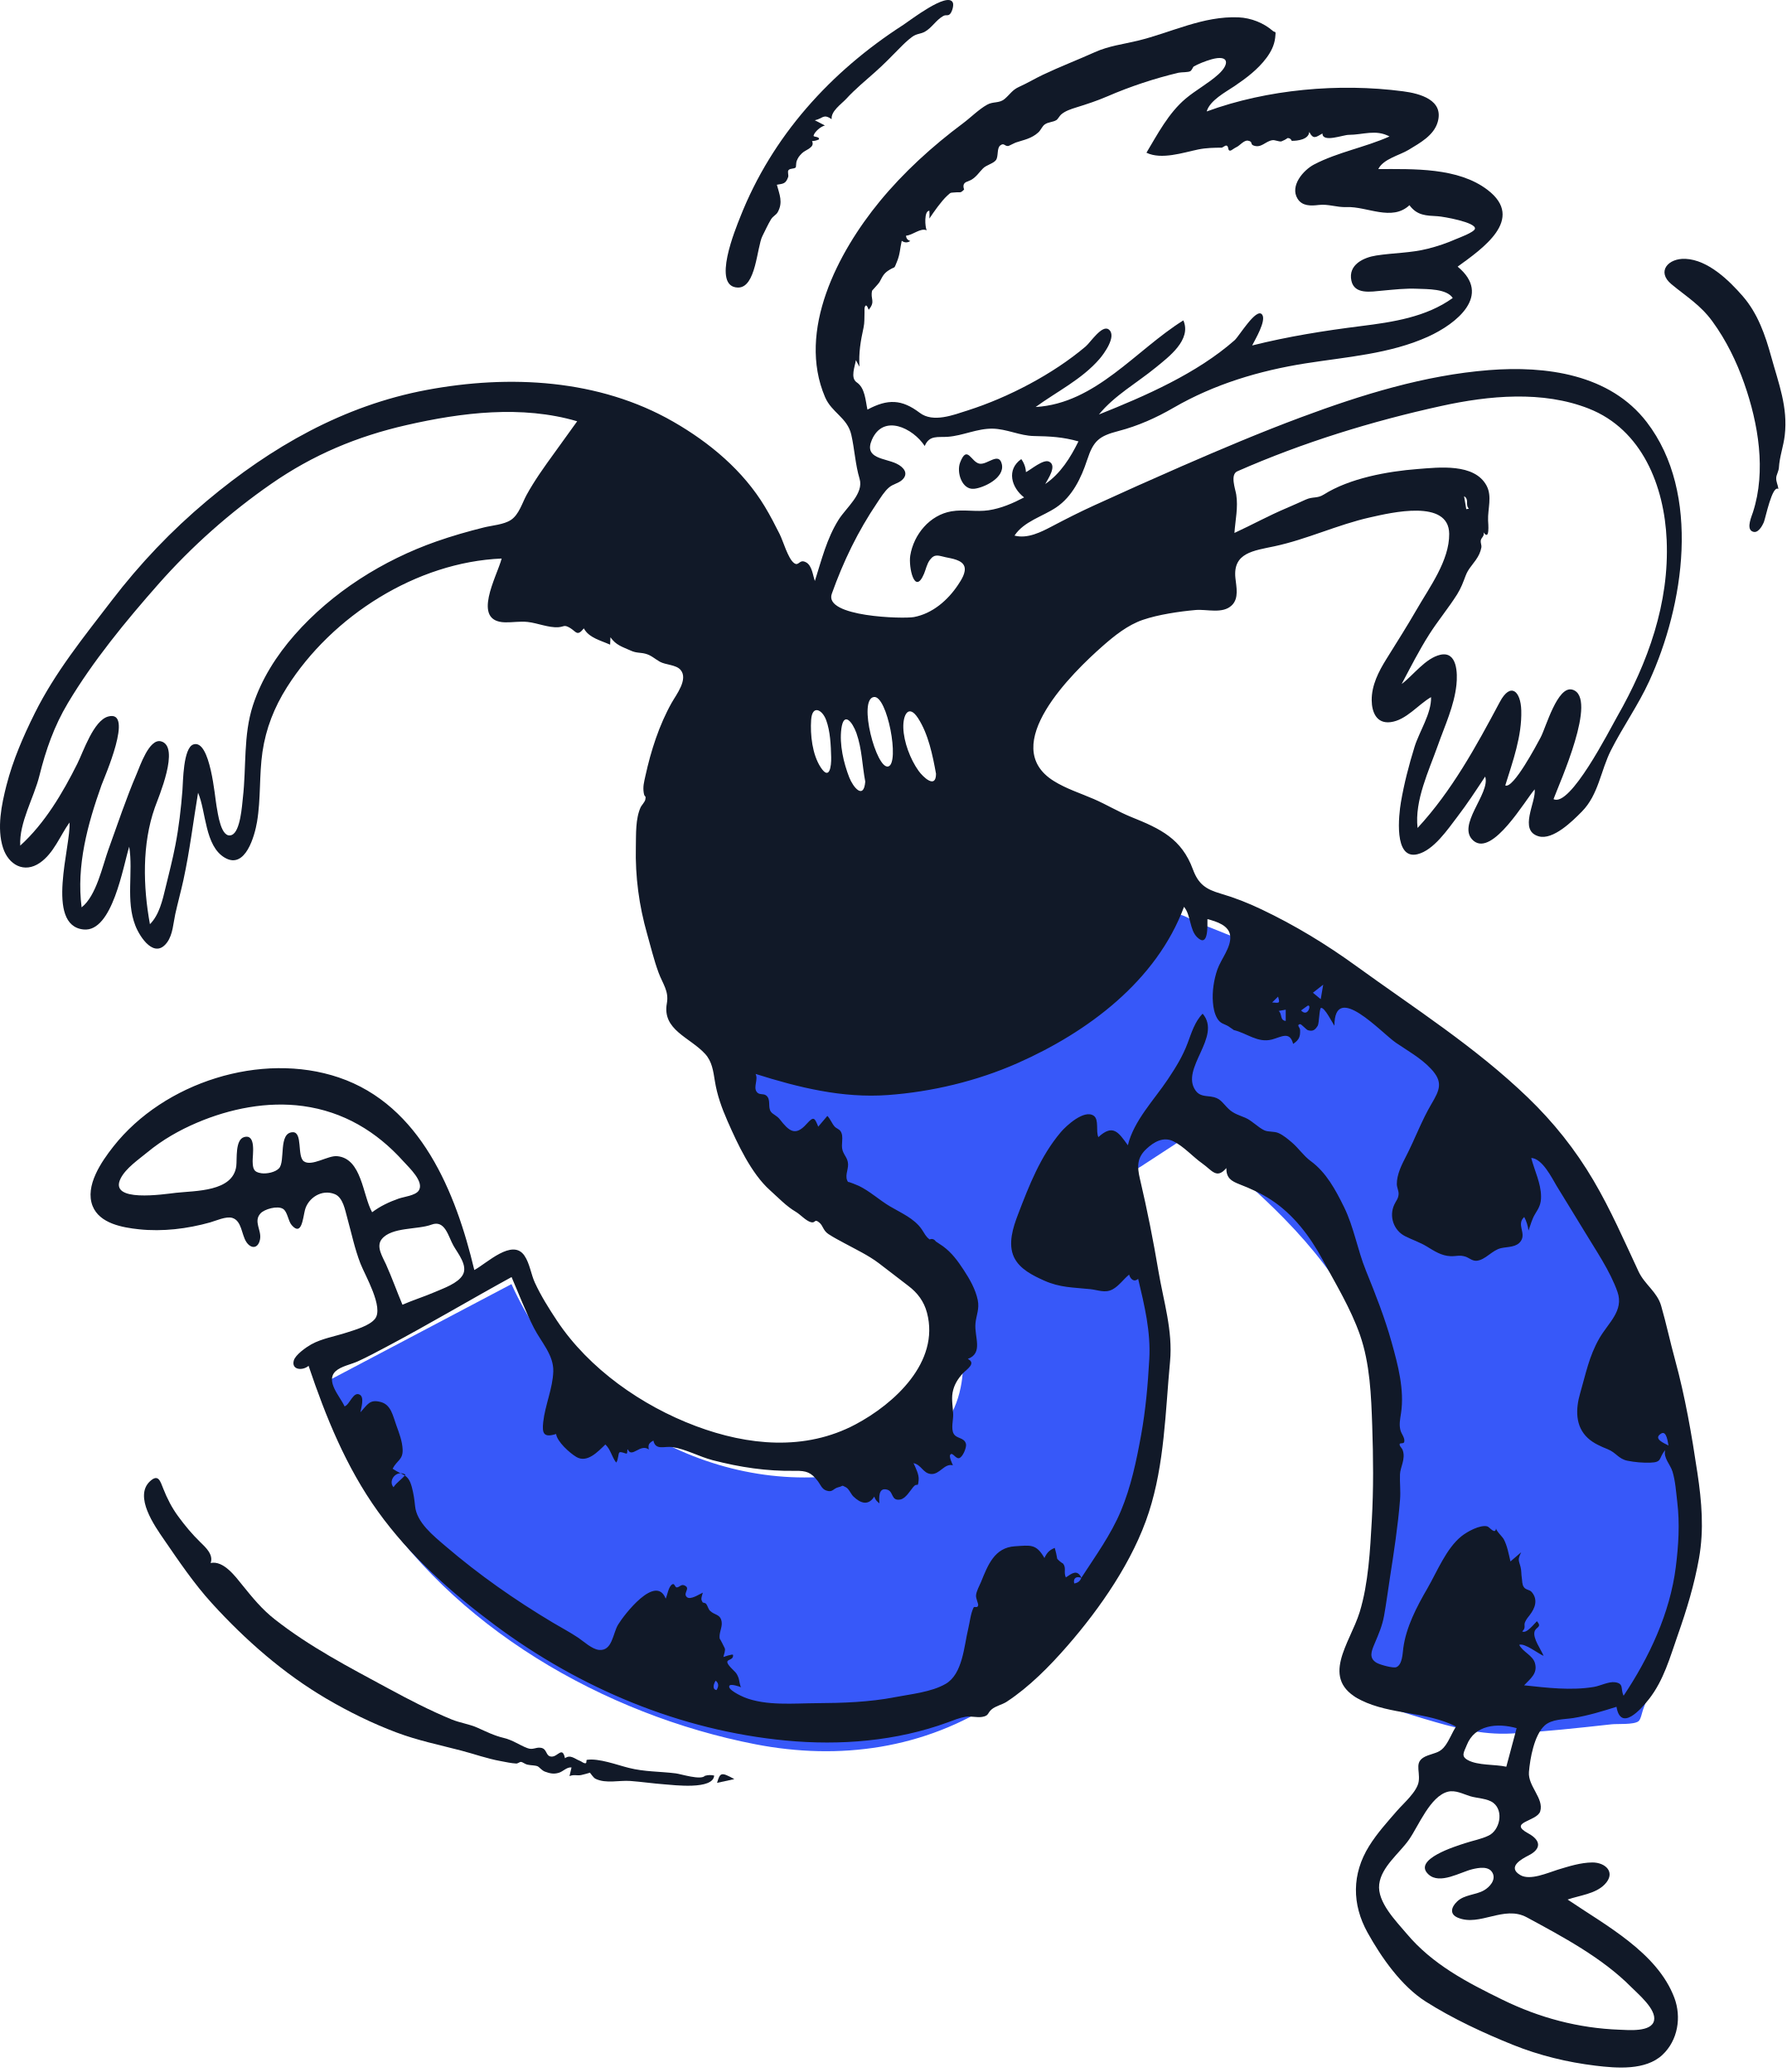
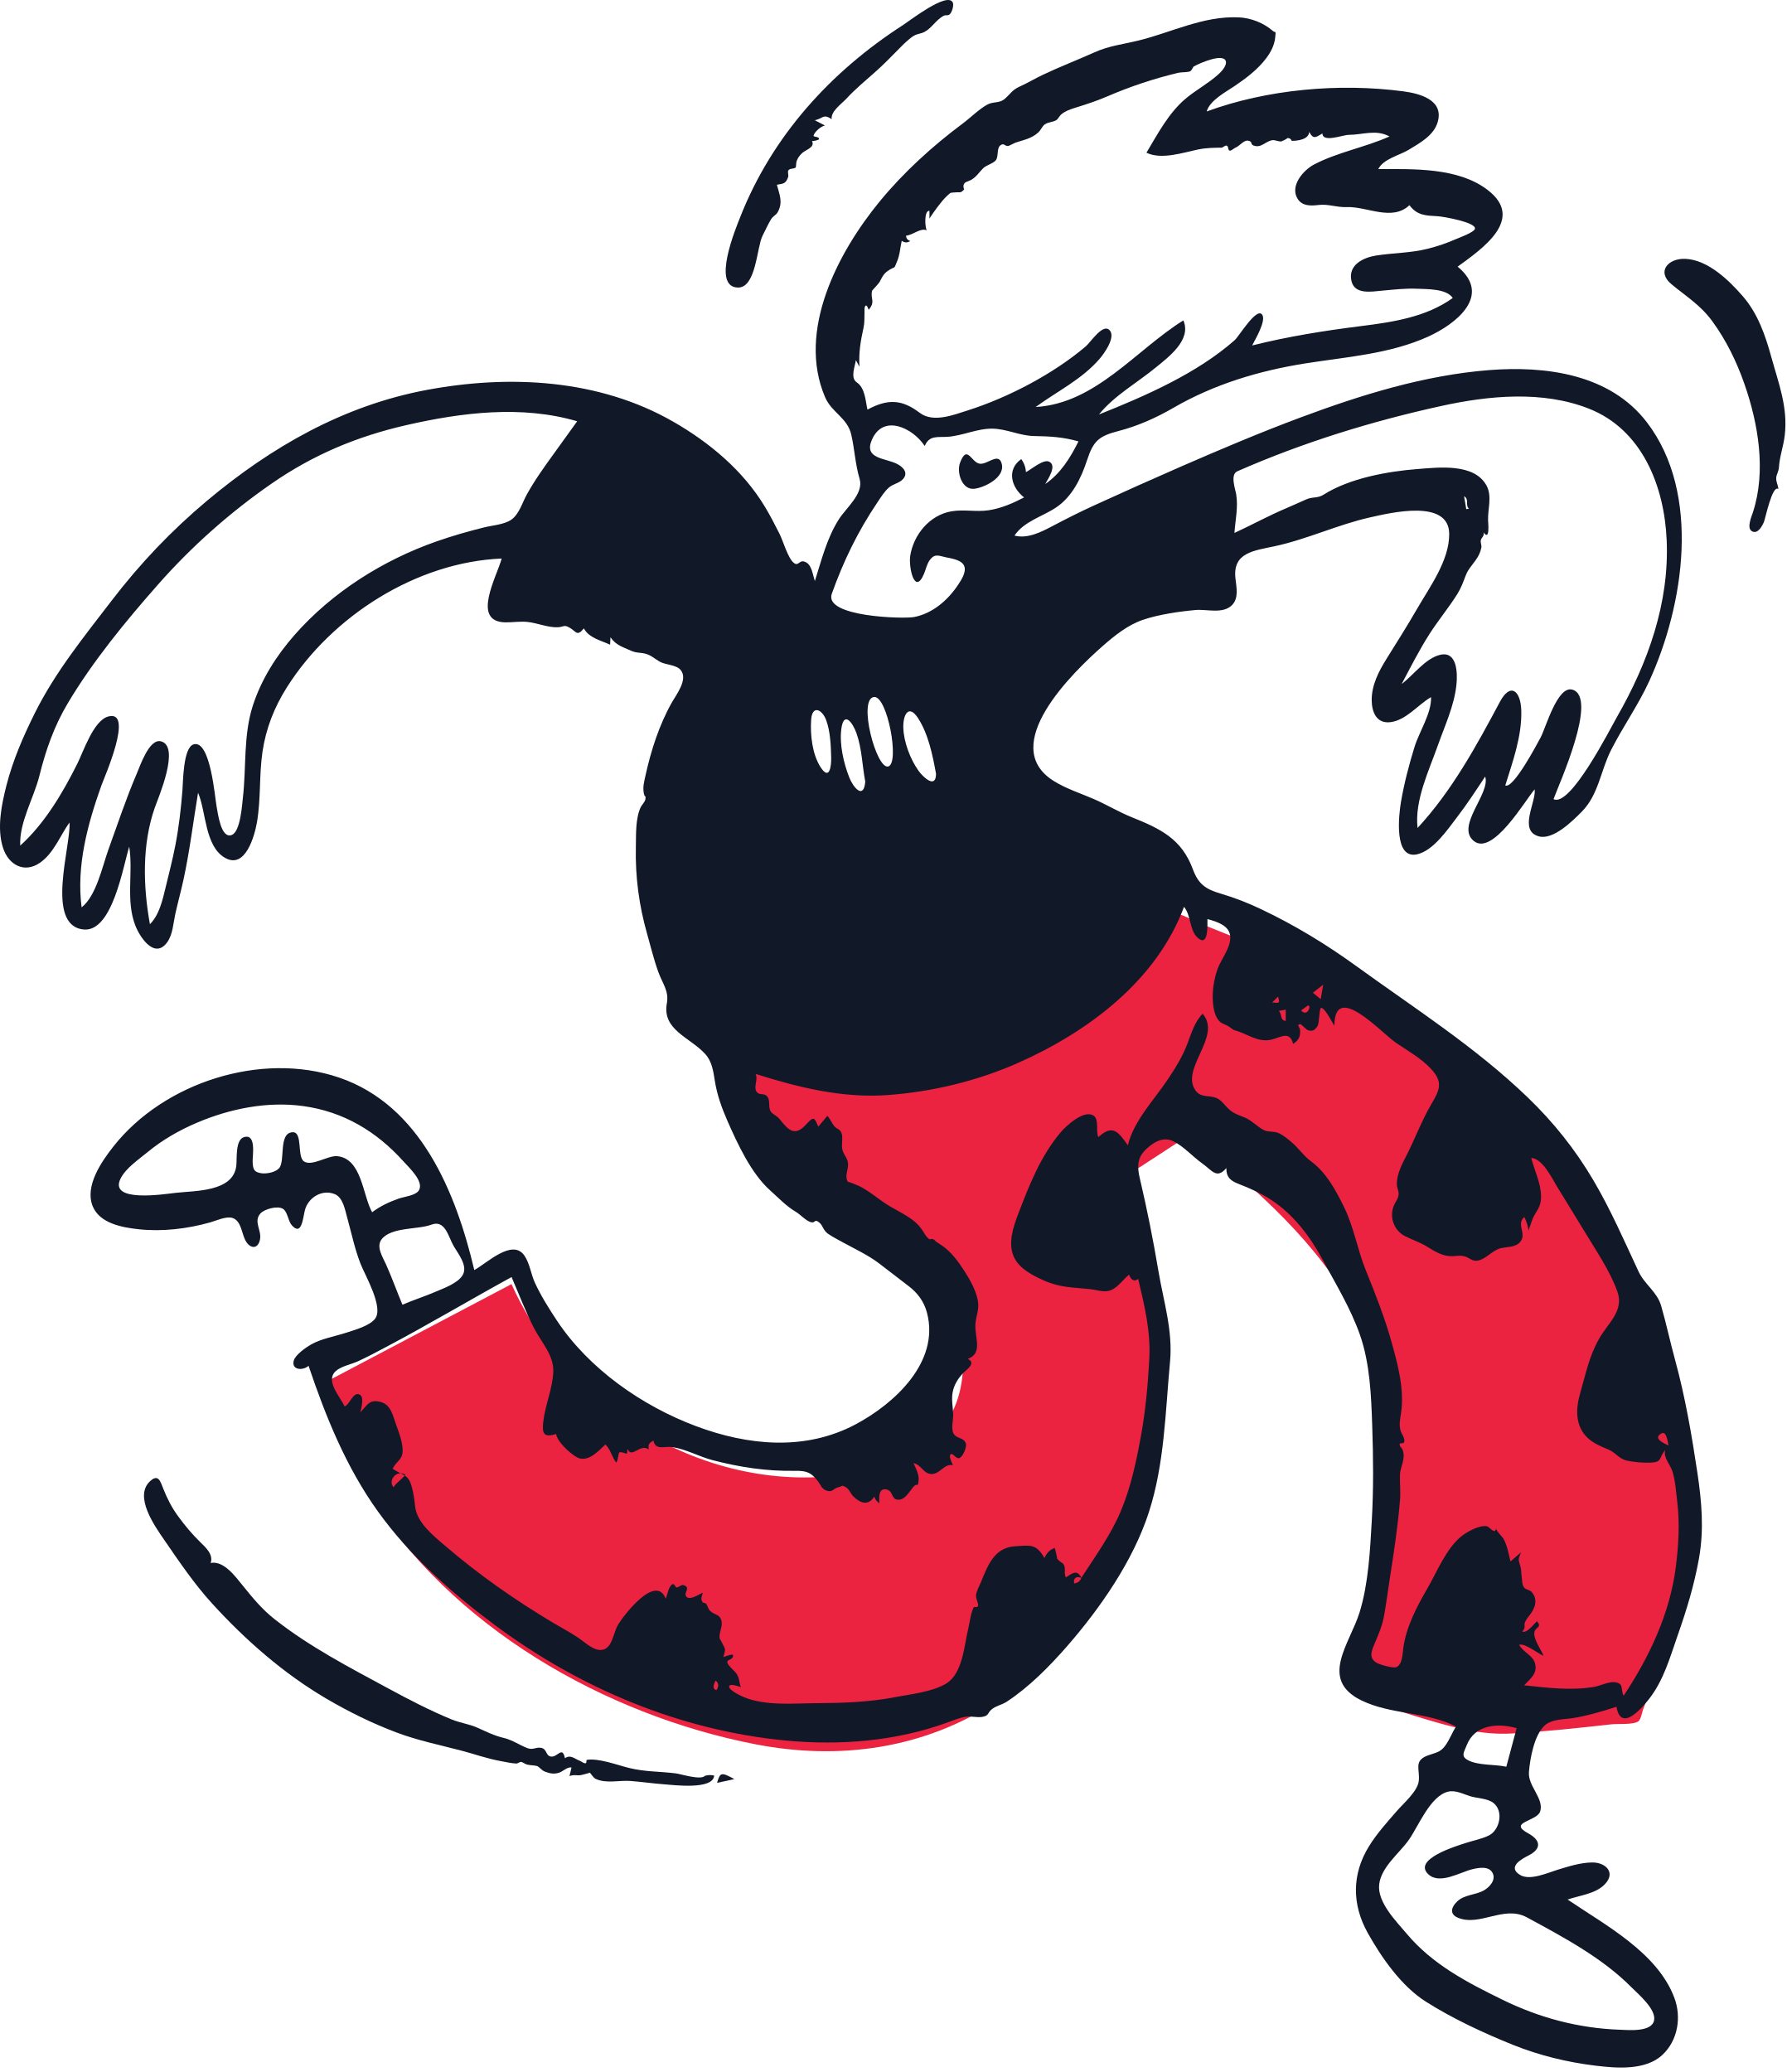
<svg xmlns="http://www.w3.org/2000/svg" width="357" height="414" viewBox="0 0 357 414" fill="none">
-   <path fillRule="evenodd" clipRule="evenodd" d="M64.439 276.48C77.024 269.844 89.608 263.208 102.193 256.572C114.126 283.14 144.086 300.187 172.882 293.901C179.901 292.369 186.859 288.905 190.228 282.219C192.763 277.191 192.859 271.287 191.711 265.869C190.744 261.304 188.944 256.486 185.999 252.812C182.298 248.195 176.61 244.65 172.006 241.028C164.873 235.414 157.675 229.882 150.458 224.377C149.512 223.656 146.877 222.359 146.347 221.25C145.903 220.321 146.347 218.065 146.347 217.047V212.259C156.818 216.074 168.497 218.173 179.626 217.601C198.154 216.648 213.03 203.252 226.244 191.354C228.6 189.233 230.916 187.066 233.177 184.843C233.61 184.417 234.706 182.842 235.311 182.724C236.119 182.564 238.245 183.901 238.988 184.2C241.56 185.232 244.132 186.265 246.704 187.298C252.966 189.811 259.261 191.865 264.915 195.557C288.909 211.227 314.435 230.386 325.342 257.837C331.541 273.44 335.238 290.101 337.495 306.716C337.802 308.982 338.591 311.803 338.198 314.067C337.477 318.217 335.118 322.614 333.694 326.564C331.885 331.583 330.076 336.602 328.267 341.622C328.067 342.175 327.82 343.574 327.357 343.922C326.391 344.647 323.166 344.4 322.006 344.527C315.345 345.258 308.666 346 301.973 346.367C295.957 346.697 290.346 345.16 284.609 343.448C281.415 342.495 278.245 341.464 275.092 340.388C274.383 340.146 270.914 339.494 270.51 338.782C270.332 338.469 270.929 337.002 271.011 336.659C271.534 334.472 272.016 332.276 272.472 330.075C275.691 314.535 278.061 298.247 276.703 282.357C275.287 265.802 266.085 252.723 254.492 241.399C250.226 237.233 245.689 233.337 240.939 229.737C240.107 229.106 238.587 227.461 237.535 227.251C236.689 227.081 236.054 227.786 235.211 228.337C232.769 229.93 230.327 231.523 227.885 233.115C227.229 233.543 224.669 234.672 224.432 235.426C224.232 236.061 225.275 238.162 225.45 238.773C226.191 241.36 226.852 243.97 227.449 246.594C231.365 263.781 233.194 282.594 228.383 299.784C223.841 316.018 213.348 330.627 199.272 339.87C184.71 349.433 167.775 351.799 150.873 348.507C120.813 342.649 89.994 325.037 73.623 298.494C69.431 291.698 66.264 284.267 64.439 276.48Z" fill="#3758F9" />
+   <path fillRule="evenodd" clipRule="evenodd" d="M64.439 276.48C77.024 269.844 89.608 263.208 102.193 256.572C114.126 283.14 144.086 300.187 172.882 293.901C179.901 292.369 186.859 288.905 190.228 282.219C192.763 277.191 192.859 271.287 191.711 265.869C190.744 261.304 188.944 256.486 185.999 252.812C182.298 248.195 176.61 244.65 172.006 241.028C164.873 235.414 157.675 229.882 150.458 224.377C149.512 223.656 146.877 222.359 146.347 221.25C145.903 220.321 146.347 218.065 146.347 217.047V212.259C156.818 216.074 168.497 218.173 179.626 217.601C198.154 216.648 213.03 203.252 226.244 191.354C228.6 189.233 230.916 187.066 233.177 184.843C233.61 184.417 234.706 182.842 235.311 182.724C236.119 182.564 238.245 183.901 238.988 184.2C241.56 185.232 244.132 186.265 246.704 187.298C252.966 189.811 259.261 191.865 264.915 195.557C288.909 211.227 314.435 230.386 325.342 257.837C331.541 273.44 335.238 290.101 337.495 306.716C337.802 308.982 338.591 311.803 338.198 314.067C337.477 318.217 335.118 322.614 333.694 326.564C331.885 331.583 330.076 336.602 328.267 341.622C328.067 342.175 327.82 343.574 327.357 343.922C326.391 344.647 323.166 344.4 322.006 344.527C315.345 345.258 308.666 346 301.973 346.367C295.957 346.697 290.346 345.16 284.609 343.448C281.415 342.495 278.245 341.464 275.092 340.388C274.383 340.146 270.914 339.494 270.51 338.782C270.332 338.469 270.929 337.002 271.011 336.659C271.534 334.472 272.016 332.276 272.472 330.075C275.691 314.535 278.061 298.247 276.703 282.357C275.287 265.802 266.085 252.723 254.492 241.399C250.226 237.233 245.689 233.337 240.939 229.737C240.107 229.106 238.587 227.461 237.535 227.251C236.689 227.081 236.054 227.786 235.211 228.337C232.769 229.93 230.327 231.523 227.885 233.115C227.229 233.543 224.669 234.672 224.432 235.426C224.232 236.061 225.275 238.162 225.45 238.773C226.191 241.36 226.852 243.97 227.449 246.594C231.365 263.781 233.194 282.594 228.383 299.784C223.841 316.018 213.348 330.627 199.272 339.87C184.71 349.433 167.775 351.799 150.873 348.507C120.813 342.649 89.994 325.037 73.623 298.494C69.431 291.698 66.264 284.267 64.439 276.48Z" fill="#EB2340" />
  <path fillRule="evenodd" clipRule="evenodd" d="M334.816 313.107C333.649 322.349 329.512 331.131 324.391 338.817C323.716 337.481 324.532 336.377 322.663 336.123C321.408 335.952 319.748 336.838 318.51 337.049C313.918 337.829 309.097 337.229 304.51 336.738C305.698 335.45 307.27 334.407 306.678 332.312C306.23 330.73 304.288 330.115 303.53 328.653C304.564 328.205 307.406 330.464 308.401 330.846C307.908 329.605 306.229 327.383 306.59 326.02C306.854 325.018 308.155 325.211 307.072 323.926C306.578 324.367 304.995 326.497 304.132 325.968C304.967 325.216 304.357 324.805 304.724 324.048C305.008 323.464 305.26 323.18 305.654 322.67C306.672 321.351 307.34 319.665 306.045 318.117C305.612 317.599 304.87 317.709 304.464 317.124C304.072 316.56 304.154 315.898 304.048 315.264C303.928 314.552 303.986 313.752 303.79 313.055C303.383 311.616 303.226 311.639 303.922 310.155C303.208 310.767 302.494 311.379 301.78 311.991C301.425 310.489 301.162 308.898 300.429 307.524C300.181 307.059 298.856 305.833 298.914 305.348C298.743 306.759 297.611 305.096 297.149 304.98C295.694 304.614 293.124 306.048 292.015 306.933C288.95 309.378 287.122 314.037 285.187 317.373C283.061 321.038 280.926 325.106 280.367 329.318C280.227 330.367 280.194 332.572 279.007 333.101C278.368 333.386 275.706 332.621 275.047 332.241C273.437 331.309 274.001 329.914 274.625 328.437C275.434 326.526 276.161 324.887 276.534 322.814C276.979 320.335 277.3 317.827 277.686 315.336C278.496 310.114 279.309 304.868 279.725 299.597C279.859 297.912 279.646 296.233 279.71 294.586C279.766 293.148 280.87 291.487 280.258 289.773C280.048 289.186 279.611 289.049 279.64 288.551C279.659 288.242 280.447 288.532 280.553 288.126C280.757 287.334 280.001 286.525 279.808 285.792C279.501 284.633 279.736 283.563 279.913 282.402C280.631 277.684 279.302 272.718 278.034 268.18C276.664 263.276 274.803 258.559 272.894 253.847C271.213 249.699 270.506 245.197 268.527 241.169C266.817 237.69 264.949 234.236 261.867 231.984C260.455 230.952 259.435 229.392 258.091 228.252C257.29 227.573 256.431 226.843 255.468 226.407C254.537 225.986 253.424 226.231 252.576 225.833C251.397 225.28 250.09 223.891 248.83 223.348C247.742 222.879 246.494 222.559 245.477 221.576C244.097 220.244 243.84 219.356 241.902 219.1C240.781 218.953 239.669 219.018 238.874 217.905C235.727 213.499 244.215 207.138 240.285 202.542C238.721 204.118 238.053 206.359 237.297 208.386C236.308 211.04 234.915 213.277 233.349 215.629C230.608 219.747 226.52 223.923 225.342 228.835C223.423 226.153 222.342 224.556 219.445 227.207C218.9 226.006 219.618 223.719 218.535 222.947C216.63 221.59 212.996 224.969 211.957 226.195C207.889 230.997 205.616 236.842 203.383 242.682C202.397 245.261 201.337 248.527 202.594 251.196C203.706 253.557 206.352 254.852 208.606 255.865C211.797 257.298 214.438 257.223 217.829 257.582C219.385 257.745 220.788 258.424 222.271 257.634C223.556 256.95 224.472 255.584 225.588 254.677C225.85 255.53 226.531 256.279 227.397 255.524C228.665 260.845 229.928 266.052 229.622 271.566C229.341 276.625 228.899 281.705 227.995 286.694C227.063 291.839 225.973 297.068 223.944 301.906C221.936 306.694 218.858 310.911 216.054 315.245C215.201 313.506 214.184 314.364 212.95 315.181C212.46 314.14 213.089 313.346 212.408 312.423C211.97 312.166 211.578 311.848 211.232 311.468C211.113 310.728 210.945 309.998 210.731 309.28C209.636 309.726 209.171 310.255 208.671 311.302C207.022 308.402 205.854 308.77 202.785 308.957C198.673 309.206 197.359 312.76 195.999 316.098C195.675 316.893 195.076 317.894 195.005 318.775C194.954 319.397 195.507 320.439 195.432 320.76C195.277 321.421 194.679 320.87 194.517 321.196C193.924 322.394 193.772 324.091 193.456 325.39C192.613 328.863 192.357 334.477 188.932 336.453C186.066 338.107 181.952 338.498 178.737 339.121C173.68 340.101 168.326 340.278 163.187 340.306C158.594 340.331 153.103 340.883 148.743 339.154C148.104 338.901 145.081 337.481 145.785 336.758C146.091 336.444 147.747 336.963 148.086 337.144C147.856 337.022 147.685 335.613 147.569 335.295C147.138 334.108 146.806 334.067 145.987 333.169C144.169 331.177 146.623 332.096 146.458 330.667C146.426 330.392 144.481 331.104 144.535 331.085C144.598 330.651 144.999 329.751 144.793 329.315C144.943 329.634 143.671 326.955 143.822 327.565C143.528 326.381 144.354 325.213 144.184 324.069C143.941 322.446 142.753 322.77 141.823 321.81C141.504 321.48 141.377 320.811 141.063 320.434C140.927 320.269 140.429 320.241 140.378 320.152C140.038 319.562 140.06 319.464 140.417 318.222C139.727 318.524 137.912 319.772 137.209 319.092C136.364 318.272 138.138 317.311 136.67 316.747C136.079 316.519 135.74 317.155 135.212 317.176C134.858 317.189 134.789 316.316 134.347 316.546C133.557 316.956 133.353 318.677 133.004 319.423C131.033 314.398 124.676 322.657 123.503 324.596C122.415 326.391 122.354 329.937 119.67 329.662C118.261 329.517 116.643 327.978 115.519 327.224C113.871 326.119 112.109 325.2 110.405 324.181C102.843 319.656 95.713 314.667 89.018 308.934C86.554 306.824 83.257 304.206 82.93 300.938C82.798 299.629 82.639 298.434 82.276 297.109C81.545 294.443 80.578 294.913 78.444 293.461C79.299 291.775 80.519 291.688 80.445 289.648C80.384 287.991 79.749 286.337 79.192 284.808C78.48 282.858 78.136 280.665 76.05 280.124C73.828 279.547 73.473 280.626 72.003 282.184C72.154 281.345 72.833 279.216 71.891 278.675C70.579 277.921 69.871 280.703 68.841 281.004C67.954 279.026 64.953 275.947 67.053 273.982C68.113 272.991 70.172 272.61 71.486 272.01C73.439 271.118 75.335 270.096 77.231 269.091C85.66 264.626 93.847 259.752 102.208 255.165C103.682 258.575 104.998 262.064 106.697 265.374C108.114 268.134 110.647 270.748 110.545 274.015C110.44 277.416 108.898 280.762 108.53 284.165C108.286 286.417 108.623 287.306 111.105 286.523C111.32 288.075 113.824 290.324 115.16 291.114C117.31 292.384 119.451 290.057 120.951 288.614C122.011 289.62 122.235 291.107 123.109 292.229C123.549 291.757 123.483 290.418 123.763 290.2C124.031 289.99 124.969 290.45 125.162 290.445C125.455 290.436 125.207 289.606 125.444 289.595C126.201 291.459 127.949 288.342 129.629 289.62C129.427 288.641 129.703 288.305 130.543 287.838C130.978 289.863 132.76 288.91 134.298 289.134C137.03 289.53 139.698 291.06 142.383 291.754C147.917 293.183 153.141 293.974 158.839 293.882C161.119 293.845 162.078 294.191 163.422 295.97C163.934 296.646 164.181 297.494 165.069 297.813C166.369 298.282 166.443 297.409 167.497 297.162C168.57 296.91 168.006 296.64 169.017 297.171C169.637 297.497 170.005 298.533 170.512 299.017C171.949 300.388 173.475 300.908 174.676 299.029C174.904 299.715 175.163 299.927 175.703 300.381C175.626 299.297 175.464 297.128 177.255 297.641C178.593 298.023 177.971 299.946 179.871 299.613C180.936 299.426 181.821 297.888 182.459 297.114C183.332 296.053 183.37 297.509 183.541 295.697C183.643 294.622 182.94 293.286 182.514 292.349C184.109 292.677 184.394 294.364 185.98 294.512C187.756 294.679 188.664 292.321 190.386 292.774C190.219 292.378 189.576 291.056 189.859 290.665C190.294 290.063 190.917 291.491 191.596 291.356C192.335 291.208 193.156 289.201 193.001 288.524C192.692 287.177 191.124 287.517 190.527 286.448C189.982 285.471 190.464 283.681 190.438 282.623C190.403 281.181 190.068 279.718 190.318 278.278C190.582 276.764 191.346 275.511 192.39 274.393C193.115 273.616 195.134 272.413 193.365 271.52C196.5 270.363 194.649 267.129 194.893 264.44C195.045 262.768 195.719 261.551 195.346 259.754C194.901 257.604 193.753 255.603 192.565 253.786C191.382 251.975 190.164 250.294 188.405 249.013C187.928 248.691 187.45 248.369 186.972 248.048C186.643 247.587 186.229 247.453 185.73 247.647C184.921 247.032 184.773 246.532 184.176 245.653C182.673 243.44 180.01 242.348 177.8 241.034C175.678 239.772 173.832 238.036 171.608 236.952C171.619 236.957 169.272 235.946 169.469 236.209C168.66 235.129 169.484 233.792 169.442 232.627C169.399 231.431 168.681 230.904 168.346 229.873C167.947 228.647 168.664 227.123 167.942 226.026C167.66 225.598 167.108 225.479 166.765 225.102C166.181 224.461 165.921 223.597 165.302 222.966C164.695 223.682 164.088 224.398 163.481 225.114C162.764 223.372 162.622 222.92 161.152 224.574C158.909 227.099 157.638 226.01 155.81 223.663C155.206 222.888 154.503 222.735 154.051 222.166C153.331 221.26 154.105 219.672 153.077 218.882C152.478 218.42 151.641 218.887 151.137 218.093C150.516 217.118 151.529 215.67 150.957 214.577C159.547 217.292 168.312 219.458 177.389 218.798C186.207 218.157 195.212 215.997 203.304 212.42C217.345 206.212 231.039 196.002 236.558 181.194C237.94 182.815 237.652 185.772 239.178 187.259C241.445 189.47 241.241 185.051 241.241 183.644C243.058 184.13 245.652 184.9 245.8 187.112C245.949 189.347 243.937 191.676 243.229 193.709C242.518 195.752 242.163 198.115 242.336 200.273C242.422 201.352 242.622 202.469 243.162 203.423C243.822 204.588 244.555 204.53 245.44 205.062C245.295 204.975 246.548 205.821 246.51 205.812C249.148 206.445 251.265 208.424 254.099 207.707C255.925 207.246 257.689 205.912 258.362 208.58C259.631 207.727 259.788 207.068 259.753 205.812C259.738 205.267 258.964 204.803 259.739 204.631C259.997 204.574 260.958 205.74 261.335 205.848C262.375 206.145 262.775 205.728 263.277 204.946C263.566 204.495 263.585 201.452 263.932 201.388C264.667 201.252 266.201 204.385 266.61 204.946C266.61 195.962 275.993 206.375 278.912 208.359C281.288 209.974 283.869 211.405 285.861 213.512C288.398 216.197 287.664 217.756 285.951 220.658C284.055 223.87 282.684 227.612 280.959 230.961C280.093 232.641 279.056 234.659 279.08 236.612C279.089 237.271 279.469 237.951 279.433 238.59C279.381 239.515 278.933 239.908 278.56 240.718C277.488 243.049 278.449 245.835 280.715 246.989C282.167 247.729 283.661 248.197 285.064 249.052C286.546 249.956 288.012 250.931 289.817 250.993C290.984 251.033 291.629 250.72 292.755 251.07C293.519 251.307 294.157 251.994 295.042 251.907C296.812 251.733 298.111 249.782 299.929 249.38C301.275 249.083 303.022 249.256 303.88 247.937C304.944 246.301 302.918 244.67 304.534 243.164C304.98 243.995 305.275 244.942 305.381 245.878C305.859 244.621 306.051 243.611 306.755 242.484C307.49 241.307 307.908 240.541 307.895 239.055C307.872 236.389 306.581 233.905 305.935 231.368C308.196 231.493 310.058 235.383 311.044 237.015C312.863 240.025 314.744 242.995 316.553 246.011C318.823 249.796 321.708 253.958 323.168 258.139C324.485 261.911 321.297 264.338 319.542 267.405C317.465 271.034 316.836 274.508 315.702 278.4C314.795 281.512 314.691 284.97 317.236 287.332C318.372 288.386 319.816 288.999 321.23 289.571C322.917 290.255 323.362 291.507 325.173 291.868C326.616 292.155 328.216 292.297 329.694 292.251C332.223 292.172 331.304 291.339 332.706 289.744C332.268 291.242 333.75 292.663 334.161 294.036C334.737 295.958 334.869 298.08 335.106 300.067C335.627 304.424 335.364 308.768 334.816 313.107ZM300.955 353.005C298.682 352.491 295.296 352.8 293.253 351.671C291.836 350.889 292.478 350.135 293.065 348.657C294.657 344.65 299.092 344.205 303.017 345.296C302.33 347.866 301.643 350.435 300.955 353.005ZM305.046 383.095C312.254 386.995 320.116 391.175 325.915 397.033C327.278 398.409 330.962 401.468 330.471 403.72C329.957 406.072 325.327 405.617 323.616 405.554C315.331 405.251 307.572 403.177 300.15 399.541C293.052 396.064 286.211 392.506 281.047 386.368C278.954 383.882 275.124 380.046 275.558 376.496C275.99 372.973 279.612 370.303 281.533 367.538C283.417 364.828 285.754 358.899 289.27 358.001C290.803 357.61 292.344 358.474 293.773 358.908C295.138 359.322 297.204 359.32 298.372 360.233C300.486 361.886 299.64 365.699 297.419 366.765C295.941 367.475 294.221 367.781 292.67 368.295C290.927 368.873 282.128 371.522 285.405 374.521C287.686 376.608 291.747 374.059 294.191 373.478C295.446 373.18 297.463 372.794 298.209 374.224C298.935 375.617 297.618 377.065 296.473 377.712C294.772 378.674 292.595 378.525 291.119 379.939C289.914 381.094 289.602 382.465 291.255 383.162C295.65 385.015 300.46 380.613 305.046 383.095ZM214.621 316.383C214.367 315.398 215.016 314.84 216.04 315.271C215.815 315.913 215.342 316.283 214.621 316.383ZM143.155 337.683C142.227 337.558 142.602 336.39 142.983 335.81C143.598 336.289 143.655 336.913 143.155 337.683ZM78.624 297.159C77.445 295.847 79.225 293.574 80.995 294.637C80.419 295.503 79.258 296.152 78.624 297.159ZM74.35 242.217C72.442 238.825 72.308 231.458 67.351 231.009C65.529 230.845 62.286 233.126 60.722 232.048C59.304 231.071 60.54 226.151 58.475 226.225C55.565 226.329 57.059 232.024 55.746 233.435C54.994 234.242 53.298 234.566 52.249 234.426C50.655 234.214 50.518 233.494 50.477 232C50.447 230.895 51.249 226.469 48.76 227.204C46.948 227.739 47.386 231.626 47.206 233.005C46.54 238.138 39.063 237.898 35.145 238.333C32.768 238.597 21.626 240.371 24.102 235.464C25.148 233.388 27.716 231.662 29.463 230.218C32.437 227.758 35.835 225.819 39.38 224.313C45.973 221.512 53.402 220.021 60.552 220.998C68.601 222.098 75.23 226.064 80.603 232.048C81.714 233.285 84.849 236.144 83.648 237.906C82.981 238.886 80.671 239.129 79.636 239.493C77.763 240.154 75.938 241.009 74.35 242.217ZM86.198 244.695C88.934 243.661 89.555 247.068 90.608 248.91C91.51 250.487 93.509 252.881 92.46 254.733C91.506 256.418 88.589 257.422 86.947 258.132C84.798 259.063 82.552 259.755 80.407 260.693C79.284 258.02 78.31 255.28 77.124 252.635C76.456 251.143 75.084 249.091 76.261 247.6C78.209 245.133 83.483 245.722 86.198 244.695ZM162.063 143.823C162.275 140.76 164.283 141.763 165.058 143.87C165.9 146.159 165.996 148.879 166.063 151.292C166.114 153.133 165.735 156.01 163.976 153.328C162.286 150.752 161.857 146.809 162.063 143.823ZM172.875 156.169C172.571 159.877 170.454 157.313 169.679 155.336C168.549 152.451 167.685 148.722 168.098 145.614C168.575 142.027 170.327 144.279 171.109 146.473C172.214 149.576 172.262 152.957 172.875 156.169ZM177.47 153.145C175.087 153.79 171.37 139.748 174.59 139.269C177.266 138.87 179.82 152.509 177.47 153.145ZM187.014 154.608C186.992 157.724 184.42 155.268 183.52 154.01C181.871 151.706 180.572 148.267 180.478 145.439C180.391 142.783 181.555 140.626 183.417 143.486C185.486 146.663 186.345 150.942 187.014 154.608ZM166.19 118.636C168.511 112.129 171.408 106.146 175.279 100.418C175.974 99.39 176.671 98.219 177.616 97.401C178.382 96.738 179.486 96.572 180.206 95.926C181.657 94.628 180.548 93.325 179.136 92.645C176.765 91.501 172.545 91.667 174.201 87.867C176.489 82.615 182.419 85.542 184.753 89.112C185.698 86.883 187.358 87.426 189.382 87.274C192.408 87.046 195.253 85.597 198.309 85.648C201.142 85.695 203.751 87.072 206.591 87.123C209.753 87.179 212.394 87.31 215.471 88.195C213.868 91.438 211.879 94.645 208.829 96.712C209.377 95.698 211.279 92.978 209.573 92.226C208.42 91.718 205.957 93.846 204.976 94.338C204.937 93.411 204.597 92.475 204.042 91.732C201.046 93.826 202.055 97.419 204.611 99.388C202.376 100.552 200.039 101.574 197.53 101.953C195.054 102.326 192.565 101.744 190.103 102.162C185.781 102.896 182.553 106.765 181.865 111.011C181.491 113.315 182.75 119.112 184.625 114.618C184.999 113.72 185.192 112.661 185.785 111.873C186.764 110.572 187.515 111.03 188.95 111.342C190.14 111.6 192.224 111.86 192.675 113.176C193.08 114.357 192.024 115.943 191.426 116.842C189.377 119.926 186.313 122.592 182.611 123.291C180.516 123.686 164.538 123.271 166.19 118.636ZM171.176 76.402C169.832 75.502 170.841 73.157 171.001 71.957C171.239 72.396 171.477 72.835 171.715 73.274C171.548 70.463 171.932 68.193 172.532 65.465C172.76 64.429 172.677 63.548 172.724 62.51C172.751 61.917 172.64 61.495 172.886 61.138C173.201 60.68 173.577 62.014 173.56 61.896C174.993 60.169 173.83 59.804 174.249 58.066C174.254 58.044 175.567 56.641 175.713 56.377C176.405 55.115 176.544 54.628 177.74 53.895C178.953 53.153 178.544 53.887 179.203 52.299C179.837 50.769 179.796 49.712 180.164 48.11C180.73 48.523 181.302 48.535 181.88 48.147C181.344 47.999 181.058 47.648 181.022 47.093C182.5 46.942 183.809 45.51 185.153 46.004C184.814 45.423 184.581 42.099 185.685 42.106C185.722 42.627 185.722 43.147 185.686 43.668C186.619 42.262 188.082 40.182 189.232 39.119C190.1 38.317 189.855 38.551 190.917 38.438C191.83 38.341 191.843 38.684 192.626 37.865C192.318 37.02 192.549 36.484 193.32 36.259C193.558 36.155 193.796 36.052 194.033 35.948C195.127 35.284 195.531 34.533 196.392 33.654C197.061 32.969 198.478 32.677 198.981 31.994C199.523 31.259 199.122 29.62 199.843 29.062C200.632 28.45 200.684 29.248 201.453 29.175C201.563 29.165 202.676 28.572 202.903 28.496C204.546 27.941 206.067 27.718 207.456 26.453C207.923 26.029 208.252 25.216 208.702 24.888C209.447 24.344 210.339 24.451 211.099 23.972C211.341 23.82 211.706 23.143 211.992 22.894C212.832 22.158 213.985 21.793 215.026 21.469C217.183 20.799 219.213 20.134 221.299 19.232C225.778 17.294 230.718 15.652 235.47 14.533C236.018 14.404 237.424 14.479 237.831 14.214C238.132 14.018 238.393 13.352 238.467 13.309C239.356 12.793 240.787 12.213 242.006 11.866C245.584 10.847 245.709 12.793 243.428 14.855C241.404 16.685 238.96 17.962 236.881 19.712C233.492 22.564 231.29 26.772 229.054 30.513C232.057 31.968 236.361 30.494 239.41 29.862C240.96 29.542 242.605 29.508 244.132 29.508L244.623 29.228C245.014 28.964 245.267 29.072 245.384 29.552C245.441 30.168 245.741 30.266 246.286 29.847C246.575 29.648 246.876 29.472 247.19 29.317C247.749 28.999 248.607 27.978 249.324 28.104C250.381 28.29 249.747 28.806 250.429 29.068C251.998 29.669 252.76 28.239 254.223 28.01C254.726 27.931 255.44 28.32 255.993 28.261C256.448 28.094 256.871 27.868 257.26 27.582C257.65 27.573 257.924 27.761 258.081 28.143C259.274 28.151 261.476 27.867 261.581 26.359C262.421 27.947 262.905 27.406 264.218 26.668C264.218 28.569 268.331 26.949 269.458 26.945C272.358 26.936 274.863 25.791 277.614 27.267C272.751 29.44 267.244 30.404 262.535 32.871C260.406 33.986 257.665 37.141 259.245 39.703C260.183 41.224 261.925 41.138 263.465 40.956C265.421 40.725 267.047 41.458 269.048 41.377C273.108 41.212 278.098 44.295 281.602 41.001C283.133 43.084 284.941 43.076 287.239 43.204C288.305 43.263 294.959 44.42 294.685 45.708C294.532 46.432 291.351 47.571 290.872 47.784C289.068 48.583 287.201 49.21 285.289 49.693C281.841 50.566 278.448 50.512 274.97 51.051C272.44 51.444 269.31 52.884 270.002 56.089C270.611 58.91 273.958 58.274 276.128 58.077C278.499 57.862 280.782 57.59 283.168 57.695C285.083 57.779 289.043 57.66 290.249 59.543C284.935 63.367 278.27 64.359 271.935 65.153C264.609 66.071 257.341 67.231 250.173 69.026C250.713 67.945 253.09 64.012 252.152 62.838C251.003 61.399 247.556 67.2 246.67 67.981C239.129 74.624 228.804 79.132 219.563 82.816C222.606 79.055 227.191 76.487 230.908 73.438C233.467 71.34 238.121 67.913 236.428 64.016C226.917 69.944 218.916 80.622 206.917 81.322C211.204 78.201 216.143 75.802 219.669 71.73C220.494 70.778 223.214 67.14 221.527 65.833C220.199 64.804 217.851 68.429 216.925 69.214C210.412 74.737 201.466 79.412 193.354 82.001C190.439 82.931 186.433 84.512 183.756 82.481C180.164 79.757 177.365 79.669 173.313 81.843C172.91 80.071 172.857 77.529 171.176 76.402ZM256.883 201.739V203.988C255.665 203.868 256.211 202.584 255.478 201.993C255.947 201.909 256.415 201.823 256.883 201.739ZM255.35 199.134C255.721 200.445 255.721 200.445 254.166 200.297C254.707 199.765 254.996 199.481 255.35 199.134ZM261.226 200.97C262.115 200.482 261.357 203.407 259.945 201.893C260.372 201.585 260.799 201.278 261.226 200.97ZM264.37 196.745C264.204 197.711 264.039 198.676 263.873 199.641C263.354 199.212 262.835 198.783 262.316 198.354C263.001 197.818 263.685 197.282 264.37 196.745ZM331.896 286.429C333.012 285.756 333.238 288.332 333.357 288.821C332.624 288.417 330.142 287.488 331.896 286.429ZM110.679 90.615C108.746 93.28 106.817 95.967 105.227 98.855C104.344 100.46 103.699 102.805 102.095 103.878C100.666 104.833 98.313 104.979 96.71 105.379C93.494 106.179 90.304 107.092 87.176 108.19C76.501 111.94 66.366 118.32 58.863 126.857C55.248 130.97 52.23 135.707 50.531 140.939C48.584 146.936 49.241 153.224 48.527 159.397C48.356 160.88 48.044 166.168 46.292 166.837C44.135 167.66 43.525 162.448 43.265 161.084C42.938 159.372 42.033 147.657 38.652 148.74C36.591 149.4 36.578 156.233 36.452 157.862C36.165 161.562 35.742 165.234 35.038 168.882C34.489 171.724 33.759 174.543 33.077 177.357C32.477 179.83 31.827 182.798 29.955 184.661C28.579 177.127 28.355 168.663 30.934 161.36C31.639 159.361 36.072 149.112 32.152 148.12C29.811 147.527 27.954 153.111 27.32 154.586C25.197 159.525 23.512 164.646 21.679 169.696C20.476 173.012 19.256 178.992 16.306 181.297C15.232 172.972 17.506 164.673 20.272 156.899C20.767 155.511 26.911 141.672 21.59 143.172C18.685 143.991 16.652 150.184 15.458 152.576C12.532 158.437 8.936 164.53 4.042 168.961C3.811 164.322 6.781 159.411 7.884 154.955C9.154 149.833 10.829 145.069 13.541 140.516C18.564 132.086 25.123 124.112 31.601 116.763C38.288 109.176 45.912 102.42 54.222 96.654C62.563 90.865 71.335 87.193 81.206 84.937C92.258 82.412 104.251 80.92 115.318 84.174C113.772 86.321 112.232 88.473 110.679 90.615ZM293.486 101.634C293.308 101.669 293.13 101.705 292.952 101.74C292.806 100.876 292.66 100.011 292.514 99.146C293.618 99.793 292.681 100.9 293.486 101.634ZM247.222 94.164C260.291 88.411 274.065 84.164 288.003 81.107C297.476 79.028 308.217 78.005 317.449 81.649C328.107 85.855 332.525 97.136 332.993 107.92C333.539 120.49 329.263 132.41 323.1 143.185C321.62 145.773 313.711 161.41 310.387 159.669C311.509 156.605 319.37 139.328 314.163 137.799C311.168 136.92 308.846 145.422 307.815 147.335C307.116 148.632 302.34 157.712 300.747 156.935C302.251 152.094 304.087 147.1 303.943 141.95C303.834 138.061 301.802 136.231 299.656 140.259C294.971 149.055 290.043 158.077 283.225 165.431C282.582 159.978 285.504 153.957 287.281 148.925C288.676 144.975 290.542 141.039 290.987 136.829C291.228 134.549 291.158 130.043 287.751 130.834C284.784 131.522 282.391 134.915 280.044 136.67C281.819 133.325 283.529 129.936 285.564 126.739C287.309 123.998 289.399 121.499 291.13 118.751C291.901 117.528 292.33 116.339 292.819 115.047C293.301 113.772 294.026 113.064 294.847 111.904C295.458 111.041 295.791 110.309 295.977 109.359C296.046 109.005 295.801 108.476 295.838 108.074C295.905 107.37 296.644 107.182 296.398 106.373C297.696 108.172 297.337 104.636 297.313 103.98C297.227 101.674 298.159 99.177 297.006 97.032C294.577 92.511 287.452 93.388 283.241 93.714C277.207 94.18 269.656 95.552 264.488 98.814C263.167 99.648 262.337 99.172 260.904 99.813C259.593 100.399 258.259 101.007 256.914 101.578C253.418 103.06 250.081 104.899 246.633 106.487C246.816 103.907 247.402 101.39 246.994 98.812C246.821 97.707 245.721 94.824 247.222 94.164ZM339.138 294.317C337.994 286.677 336.699 279.119 334.659 271.662C333.684 268.099 332.915 264.464 331.892 260.917C331.08 258.099 328.597 256.67 327.37 254.045C324.484 247.87 321.838 241.754 318.36 235.844C314.725 229.669 310.385 224.228 305.226 219.263C294.76 209.192 282.671 201.497 270.969 193.022C264.961 188.67 258.733 184.88 252.028 181.692C249.327 180.407 246.73 179.381 243.871 178.544C240.908 177.678 239.429 176.666 238.332 173.694C236.081 167.59 231.858 165.592 226.09 163.272C223.482 162.223 221.108 160.77 218.538 159.654C215.864 158.494 213.036 157.605 210.549 156.055C199.235 149.006 214.34 134.332 220.348 129.049C222.689 126.99 225.338 124.878 228.319 123.856C231.408 122.796 235.619 122.173 238.89 121.883C241.109 121.686 244.252 122.72 246.096 120.958C247.583 119.539 247.008 117.266 246.826 115.471C246.314 110.434 250.455 110.041 254.624 109.151C261.139 107.76 267.229 104.835 273.752 103.373C277.916 102.44 289.475 99.646 289.543 106.663C289.594 111.983 285.61 117.334 283.106 121.682C281.147 125.081 279.058 128.367 276.987 131.695C275.438 134.183 274.035 136.913 274.059 139.92C274.078 142.296 275.033 144.642 277.824 144.291C280.961 143.896 283.311 140.794 285.916 139.292C286.023 142.542 283.561 146.176 282.616 149.236C281.502 152.844 280.522 156.595 279.892 160.321C279.491 162.698 278.386 171.854 283.204 170.68C286.452 169.888 289.25 165.706 291.142 163.237C293.135 160.635 294.922 157.897 296.727 155.165C297.853 158.509 290.845 164.977 294.402 167.99C298.197 171.206 304.77 159.82 306.619 157.717C306.94 160.271 303.33 165.93 307.414 167.101C310.304 167.931 314.244 163.997 316.064 162.145C319.391 158.761 319.797 153.984 321.872 149.888C324.248 145.199 327.294 140.925 329.495 136.128C336.432 121.011 339.958 98.614 329.021 84.354C321.637 74.726 308.828 73.06 297.502 73.95C284.613 74.963 272.006 78.882 259.948 83.374C251.851 86.39 243.886 89.768 235.966 93.218C230.123 95.765 224.306 98.377 218.508 101.028C215.703 102.31 212.97 103.697 210.241 105.132C207.99 106.316 205.314 107.693 202.692 107.018C204.578 104.155 208.33 103.207 211.041 101.373C214.249 99.205 216.025 95.499 217.2 91.913C218.464 88.051 219.585 87.129 223.47 86.12C227.353 85.112 230.988 83.487 234.458 81.477C242.595 76.763 251.587 74.068 260.835 72.606C269.018 71.314 277.67 70.731 285.31 67.273C290.998 64.698 298.156 59.001 291.231 53.276C296.132 49.716 304.822 43.77 297.213 37.946C291.316 33.432 282.408 33.782 275.375 33.782C276.387 31.741 279.625 31.04 281.446 29.931C283.691 28.562 286.464 27.081 287.244 24.384C288.52 19.974 283.699 18.688 280.338 18.245C267.558 16.564 253.197 17.828 241.091 22.27C241.723 20.046 244.87 18.407 246.633 17.214C248.981 15.624 251.303 13.885 253.017 11.588C253.921 10.377 254.595 9.067 254.775 7.553C254.968 5.921 254.794 6.611 254.302 6.178C252.488 4.58 249.934 3.575 247.47 3.467C240.369 3.158 234.058 6.495 227.32 8.133C224.341 8.857 221.561 9.155 218.708 10.44C215.269 11.989 211.725 13.343 208.322 14.963C206.741 15.716 205.253 16.616 203.657 17.331C202.209 17.98 201.874 18.794 200.706 19.78C199.635 20.685 198.446 20.238 197.231 20.915C195.551 21.85 193.951 23.483 192.39 24.647C186.312 29.18 180.572 34.386 175.753 40.254C167.434 50.384 159.169 66.079 164.846 79.356C166.171 82.456 169.3 83.453 170.077 86.835C170.758 89.8 170.866 92.743 171.741 95.669C172.628 98.635 169.073 101.415 167.555 103.83C165.18 107.606 164.146 111.879 162.809 116.084C162.392 114.953 162.25 113.045 161.085 112.379C159.672 111.572 159.653 113.255 158.638 112.497C157.444 111.605 156.476 108.124 155.782 106.737C154.857 104.888 153.905 103.049 152.84 101.276C148.491 94.034 141.791 88.438 134.519 84.26C119.669 75.73 101.788 74.816 85.244 77.915C68.629 81.027 54.2 89.29 41.351 100.06C34.235 106.024 27.958 112.632 22.31 120.002C16.761 127.242 11.03 134.293 6.949 142.5C4.657 147.108 2.582 151.884 1.3 156.882C0.305 160.761 -0.662 165.47 0.603 169.403C1.687 172.769 4.818 174.577 7.978 172.39C10.751 170.469 11.988 167.001 13.881 164.344C14.261 168.747 8.899 184.955 16.712 185.718C22.482 186.282 24.598 173.013 25.82 169.171C26.639 174.342 25.092 179.928 27.037 184.922C27.98 187.345 30.925 191.732 33.419 188.251C34.535 186.692 34.617 184.469 35.017 182.655C35.519 180.37 36.149 178.113 36.647 175.826C37.902 170.061 38.602 164.208 39.572 158.392C41.202 162.17 40.895 169.05 44.938 171.39C49.039 173.763 50.882 166.977 51.35 164.231C52.136 159.614 51.761 154.883 52.438 150.248C53.125 145.552 54.798 141.318 57.33 137.314C66.338 123.07 83.231 112.309 100.23 111.599C99.314 115.121 94.081 124.197 100.913 124.346C102.454 124.38 103.866 124.104 105.427 124.272C107.348 124.477 109.633 125.46 111.552 125.322C112.716 125.237 112.672 124.752 113.865 125.448C115.116 126.177 115.281 127.257 116.649 125.556C117.679 127.469 120.082 127.979 121.901 128.813C121.922 128.319 121.944 127.825 121.965 127.33C123.092 128.933 124.314 129.221 126.041 130.005C127.147 130.507 127.927 130.352 128.923 130.611C130.129 130.925 130.732 131.591 131.818 132.207C132.997 132.876 135.062 132.794 135.967 133.842C137.567 135.696 135.093 138.827 134.202 140.412C131.695 144.867 130.042 150.029 128.955 155.002C128.678 156.27 128.413 157.166 128.617 158.424C128.795 159.519 129.122 158.728 128.921 159.806C128.849 160.188 128.139 160.991 128.012 161.265C126.938 163.595 127.097 166.683 127.041 169.195C126.905 175.201 127.668 180.881 129.305 186.656C130.024 189.189 130.658 191.829 131.564 194.301C132.406 196.596 133.681 197.999 133.232 200.481C132.27 205.804 137.844 207.248 140.887 210.583C142.264 212.094 142.511 214.023 142.821 215.969C143.267 218.774 144.192 221.352 145.335 223.953C147.336 228.509 150.079 234.457 153.841 237.821C155.534 239.334 157.087 241.008 159.012 242.137C159.911 242.665 161.036 243.957 162.039 244.206C162.988 244.44 162.649 243.432 163.68 244.266C164.469 244.904 164.427 245.855 165.523 246.579C166.575 247.274 167.708 247.854 168.815 248.454C171.064 249.673 173.494 250.826 175.542 252.366C177.525 253.858 179.5 255.429 181.492 256.935C183.325 258.321 184.613 260.045 185.206 262.291C187.809 272.157 178.682 280.494 170.897 284.62C160.821 289.959 149.401 288.832 139.038 284.946C128.294 280.918 117.686 273.527 111.286 263.888C109.695 261.492 108.082 258.926 106.876 256.312C106.082 254.592 105.855 252.477 104.787 250.898C102.394 247.358 97.252 252.434 94.763 253.763C91.097 238.292 84.06 220.826 67.698 215.289C52.188 210.041 32.755 216.276 22.677 229.05C20.302 232.061 16.903 236.939 18.503 240.971C19.895 244.477 24.476 245.27 27.779 245.621C32.489 246.123 37.445 245.52 41.99 244.243C43.158 243.915 45.157 242.98 46.396 243.341C48.32 243.903 48.247 246.7 49.218 248.157C50.201 249.631 51.627 249.475 51.959 247.584C52.276 245.778 50.613 244.08 52.02 242.476C52.803 241.583 55.446 240.845 56.546 241.54C57.466 242.122 57.548 243.949 58.279 244.789C60.295 247.106 60.515 243.351 60.928 241.767C61.548 239.385 64.258 237.533 66.889 238.598C68.536 239.265 68.947 241.793 69.374 243.32C70.245 246.439 70.845 249.451 72.025 252.49C72.925 254.809 76.74 261.268 74.911 263.53C73.781 264.927 70.927 265.71 69.287 266.249C67.001 267 64.259 267.449 62.161 268.631C61.175 269.187 58.999 270.704 58.694 271.853C58.178 273.8 60.548 273.887 61.651 272.9C65.1 283.128 69.174 293.188 75.51 302.004C81.867 310.851 90.122 318.186 98.821 324.662C115.836 337.327 135.849 345.765 157.046 347.774C167.887 348.802 179.096 347.898 189.358 344.14C190.515 343.716 191.689 343.224 192.913 343.024C194.022 342.844 195.16 343.227 196.233 343.049C197.625 342.818 197.251 342.281 198.136 341.537C198.952 340.851 200.228 340.613 201.132 340.021C205.638 337.067 209.726 332.913 213.248 328.868C219.867 321.27 226.425 311.797 229.543 302.139C232.676 292.436 232.824 282.127 233.767 272.066C234.35 265.844 232.475 260.062 231.452 253.981C230.405 247.753 229.181 241.628 227.74 235.488C227.17 233.06 227.166 231.303 229.072 229.535C230.557 228.159 232.412 227.076 234.387 228.014C236.454 228.996 238.328 231.14 240.216 232.472C242.162 233.845 243.074 235.676 245.012 233.39C245.012 235.375 245.97 235.972 247.642 236.624C249.886 237.5 251.981 238.437 254.011 239.769C258.401 242.65 261.718 247.01 264.195 251.588C266.837 256.47 269.877 261.465 271.712 266.715C273.712 272.438 273.963 278.888 274.164 284.899C274.376 291.181 274.438 297.509 274.079 303.787C273.741 309.724 273.408 316.393 271.657 322.098C269.725 328.389 263.471 335.519 271.931 339.715C277.864 342.659 285.055 341.949 290.893 344.978C290.139 346.183 289.634 347.546 288.814 348.71C287.78 350.178 286.861 350.165 285.266 350.753C282.342 351.831 283.757 353.585 283.457 355.897C283.19 357.948 280.444 360.286 279.134 361.792C277.161 364.061 275.122 366.31 273.531 368.874C270.081 374.431 270.082 380.488 273.243 386.168C276.021 391.161 279.989 396.838 284.869 399.937C290.196 403.321 296.475 406.242 302.322 408.591C307.579 410.702 313.141 412.053 318.764 412.734C322.979 413.245 328.779 413.739 332.153 410.568C335.245 407.661 335.978 403.038 334.529 399.176C331.13 390.12 320.75 384.67 313.201 379.542C315.594 378.707 318.745 378.426 320.603 376.523C322.926 374.145 320.781 372.105 318.113 372.132C315.799 372.156 313.44 372.909 311.24 373.577C309.286 374.17 305.695 375.829 303.714 374.634C301.096 373.053 303.96 371.46 305.373 370.746C308.026 369.406 307.879 367.701 305.311 366.304C301.164 364.049 307.108 363.951 307.728 361.917C308.512 359.347 305.246 356.873 305.474 354.068C305.691 351.39 306.519 346.687 308.61 344.772C310.055 343.45 312.526 343.567 314.337 343.274C317.269 342.8 320.138 341.928 322.964 341.029C323.824 346.077 327.844 341.539 329.43 339.524C332.417 335.728 333.653 331.133 335.229 326.649C337.004 321.598 338.513 316.639 339.453 311.357C340.477 305.6 339.997 300.061 339.138 294.317Z" fill="#111928" />
  <path fillRule="evenodd" clipRule="evenodd" d="M140.838 354.82C140.016 355.746 136.082 354.465 135.002 354.331C131.796 353.931 128.791 354.033 125.619 353.233C123.189 352.62 119.628 351.268 117.261 351.629C117.062 351.66 117.294 352.32 116.955 352.316C116.515 352.31 116.28 351.987 115.84 351.818C114.797 351.417 113.974 350.514 112.877 351.302C112.359 348.855 111.464 350.999 110.234 350.981C108.936 350.962 109.411 349.418 108.051 349.219C106.971 349.061 106.52 349.731 105.326 349.27C103.671 348.632 102.497 347.704 100.681 347.261C98.626 346.76 97.268 346.041 95.377 345.203C93.724 344.471 91.892 344.239 90.216 343.55C85.879 341.766 81.631 339.559 77.511 337.327C69.674 333.081 61.936 329.086 54.892 323.549C52.314 321.523 50.496 319.277 48.453 316.754C47.066 315.04 44.679 311.752 42.086 312.297C42.693 310.619 41.075 309.161 40.01 308.125C38.366 306.526 36.963 304.837 35.602 302.978C34.322 301.23 33.422 299.464 32.628 297.466C32.026 295.951 31.637 294.437 29.985 295.953C26.694 298.972 30.919 304.93 32.744 307.584C35.763 311.972 38.768 316.432 42.362 320.375C49.062 327.728 56.699 334.422 65.292 339.454C69.733 342.054 74.411 344.354 79.229 346.166C83.532 347.784 87.782 348.634 92.199 349.792C94.83 350.482 97.334 351.394 100.019 351.875C101.063 352.062 102.09 352.315 103.151 352.368C103.426 352.383 103.88 352.021 104.055 352.037C104.477 352.076 104.8 352.462 105.418 352.597C106.154 352.759 106.884 352.689 107.457 352.935C107.691 353.035 108.267 353.76 108.877 353.985C109.87 354.352 110.639 354.522 111.657 354.213C112.52 353.951 113.22 353.051 114.188 353.142C114.053 353.72 113.917 354.298 113.782 354.876C114.766 354.498 115.226 354.841 116.129 354.666C115.954 354.7 118.021 354.225 117.813 354.169C117.956 354.207 118.489 355.182 119.002 355.425C121.119 356.428 123.703 355.681 125.94 355.85C128.237 356.023 130.49 356.36 132.805 356.527C134.508 356.649 142.512 357.68 142.687 354.766C142.066 354.622 141.45 354.64 140.838 354.82Z" fill="#111928" />
  <path fillRule="evenodd" clipRule="evenodd" d="M356.581 87.008C357.243 81.358 355.362 76.64 353.898 71.33C352.698 66.979 351.212 62.645 348.173 59.154C345.413 55.985 341.237 51.933 336.764 51.718C333.286 51.551 330.911 54.27 333.944 56.787C336.971 59.298 339.721 60.921 342.115 64.195C344.873 67.968 346.952 72.227 348.495 76.624C351.305 84.634 352.9 94.081 350.243 102.31C349.979 103.126 348.939 105.459 349.98 106.114C351.172 106.864 352.093 105.07 352.42 104.301C352.725 103.584 354.09 96.805 355.303 97.71C355.227 96.777 354.824 96.341 354.882 95.419C354.915 94.886 355.375 94.129 355.417 93.439C355.555 91.176 356.321 89.227 356.581 87.008Z" fill="#111928" />
  <path fillRule="evenodd" clipRule="evenodd" d="M147.426 57.456C151.076 57.535 151.203 49.355 152.339 47.136C152.873 46.094 153.428 44.841 154.019 43.87C154.478 43.116 155.04 43.002 155.377 42.403C156.498 40.415 155.718 38.834 155.215 36.912C156.541 36.699 156.991 36.704 157.467 35.381C157.608 34.99 157.271 34.281 157.55 33.986C157.934 33.581 158.583 33.801 158.974 33.461C159.076 33.372 159.037 32.519 159.161 32.199C159.44 31.476 159.663 31.198 160.2 30.645C160.923 29.901 162.89 29.496 162.238 28.193C162.724 28.173 163.187 28.06 163.628 27.854C163.77 27.204 162.445 27.451 162.552 27.077C162.781 26.284 164.027 25.241 164.815 25.079C164.143 24.729 163.47 24.378 162.797 24.028C164.488 23.672 164.44 22.67 166.161 23.808C165.972 22.219 168.141 20.762 169.081 19.739C170.849 17.816 172.827 16.185 174.781 14.455C176.481 12.95 178.052 11.346 179.638 9.728C180.449 8.899 181.274 8.083 182.206 7.391C183.158 6.683 183.902 6.822 184.778 6.338C186.176 5.566 187.022 4 188.428 3.213C189.061 2.858 189.332 3.26 189.793 2.815C190.223 2.4 190.613 1.03 190.362 0.5C189.308 -1.732 181.687 4.187 180.491 4.957C165.96 14.306 154.261 27.192 147.896 43.361C147.031 45.558 142.101 57.339 147.426 57.456Z" fill="#111928" />
  <path fillRule="evenodd" clipRule="evenodd" d="M143.265 356.228C144.256 356.012 145.252 355.795 146.717 355.477C144.098 354.043 143.883 354.115 143.265 356.228Z" fill="#111928" />
  <path fillRule="evenodd" clipRule="evenodd" d="M194.601 97.665C196.55 97.481 200.802 95.472 200.158 92.733C199.565 90.205 197.269 92.929 195.697 92.644C194.019 92.34 193.239 88.758 191.828 92.411C191.071 94.373 192.188 97.893 194.601 97.665Z" fill="#111928" />
</svg>
